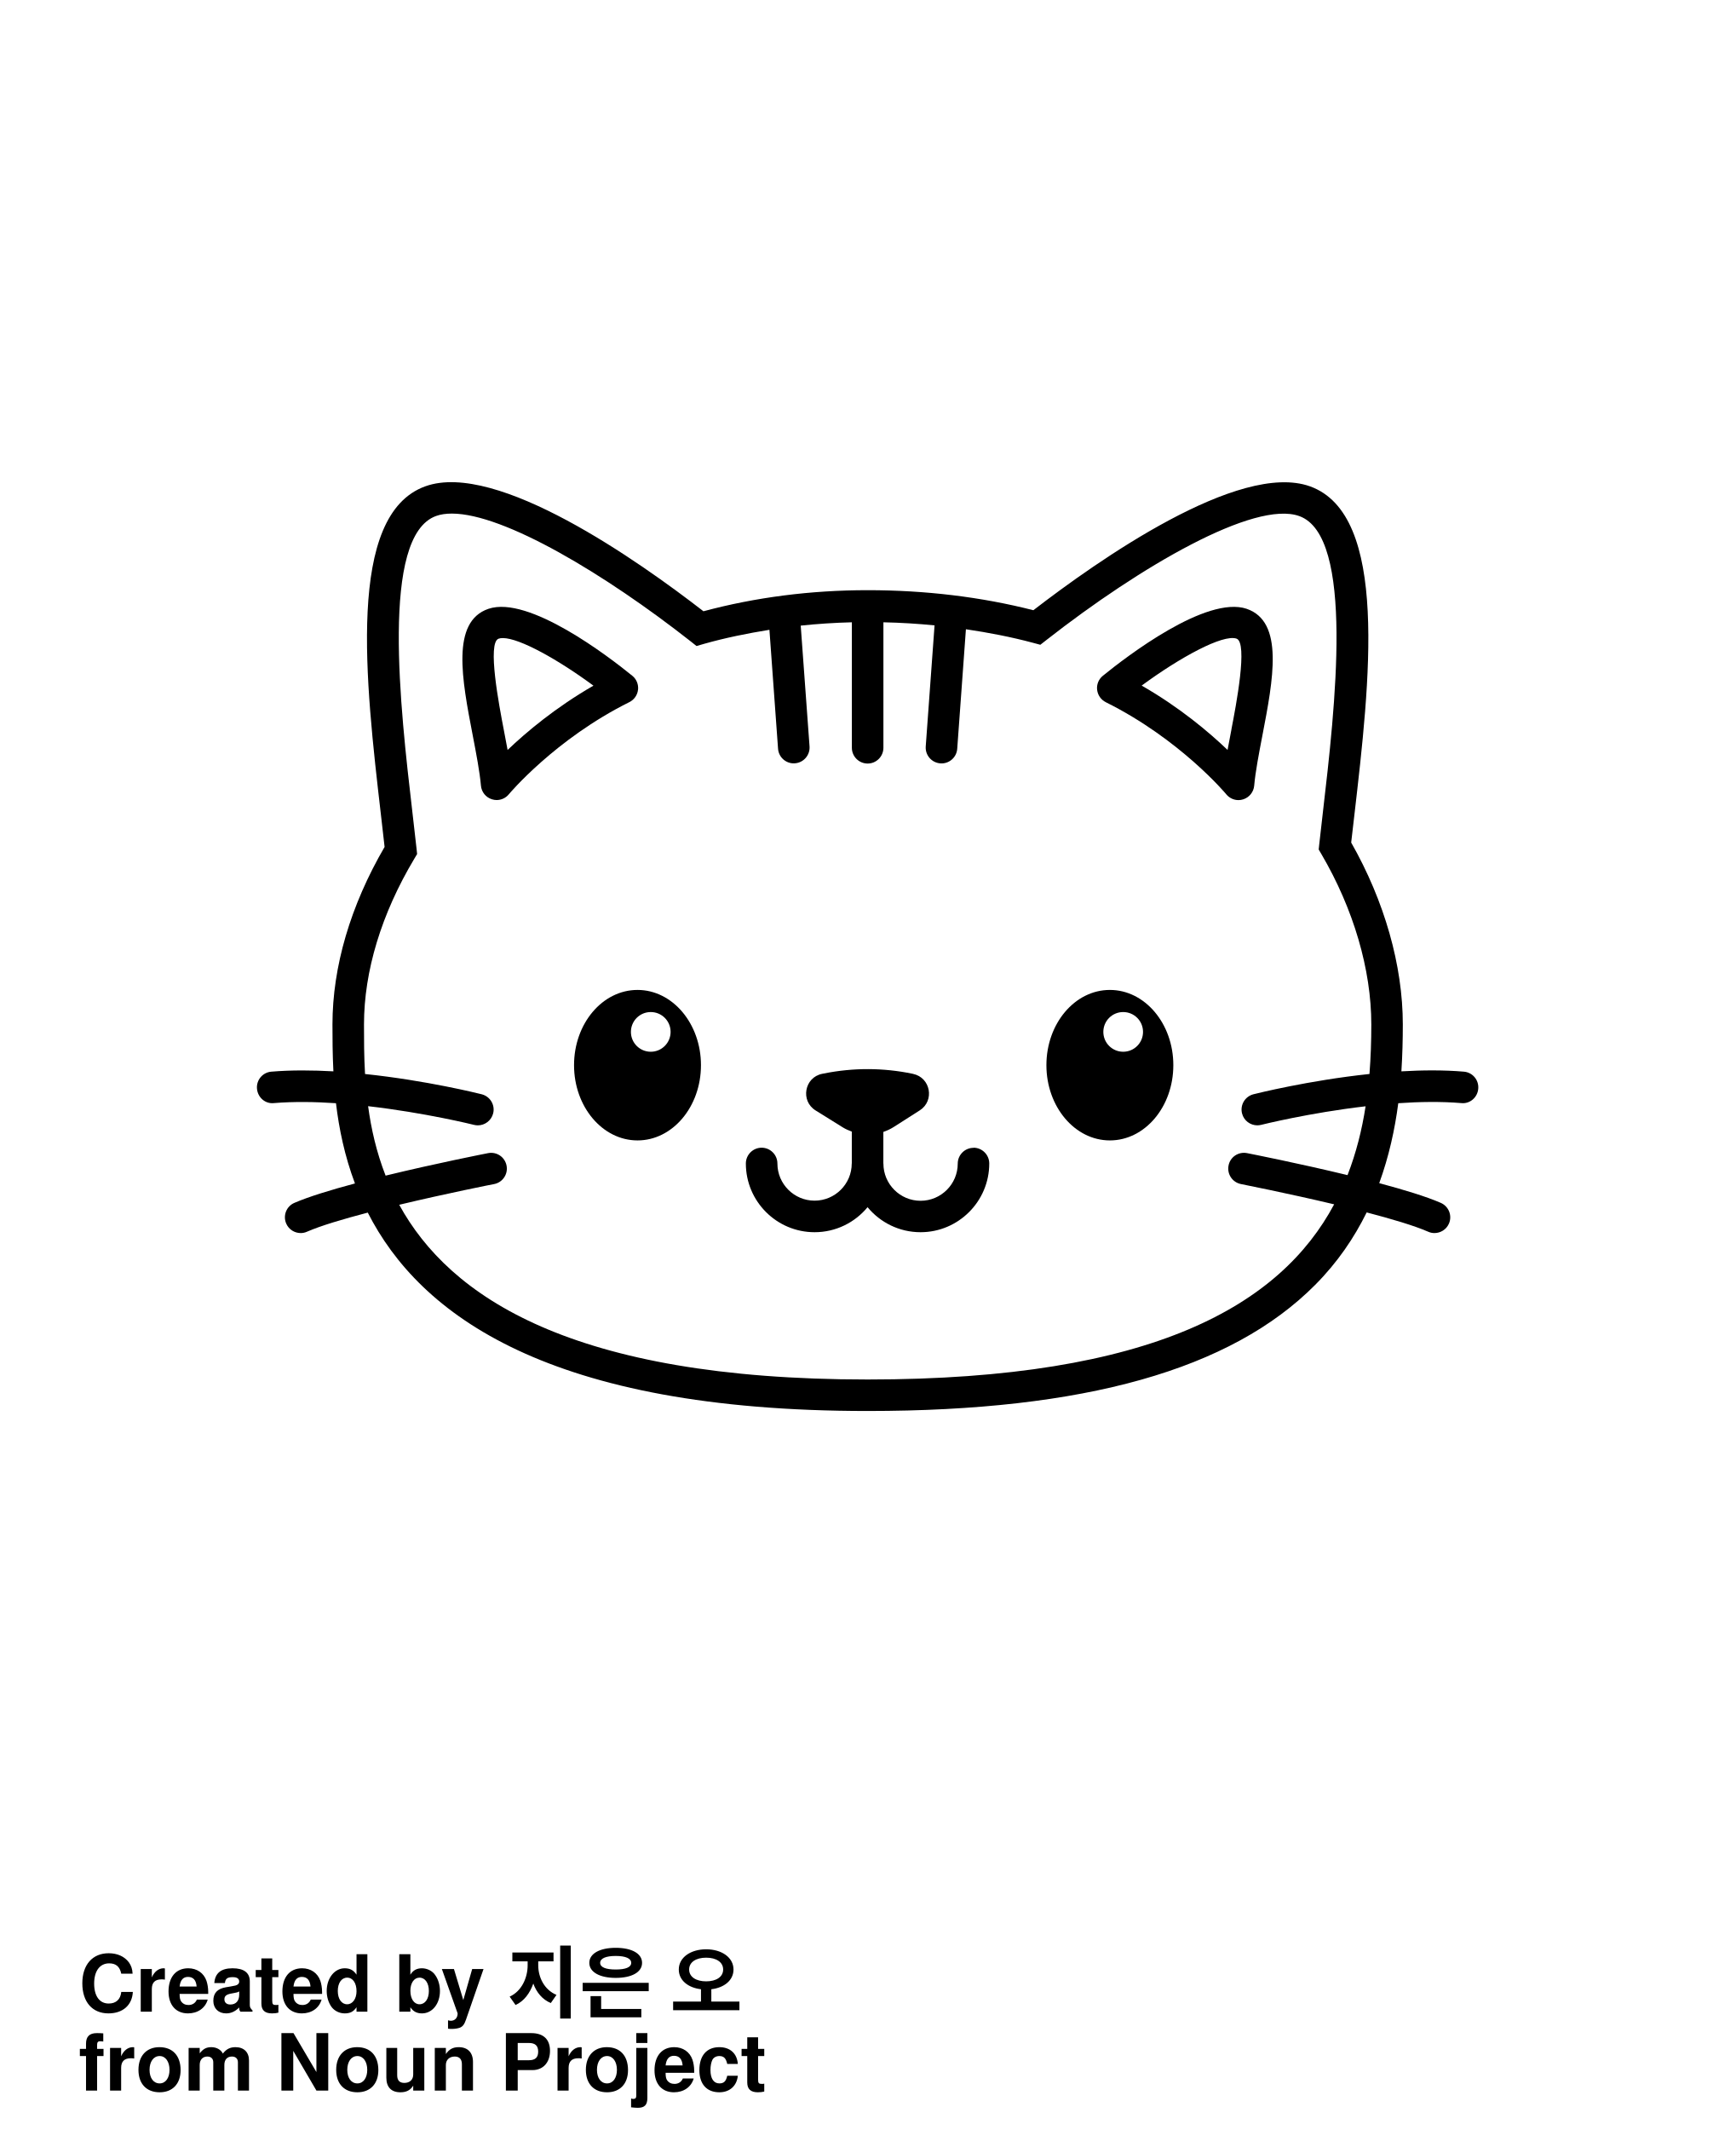
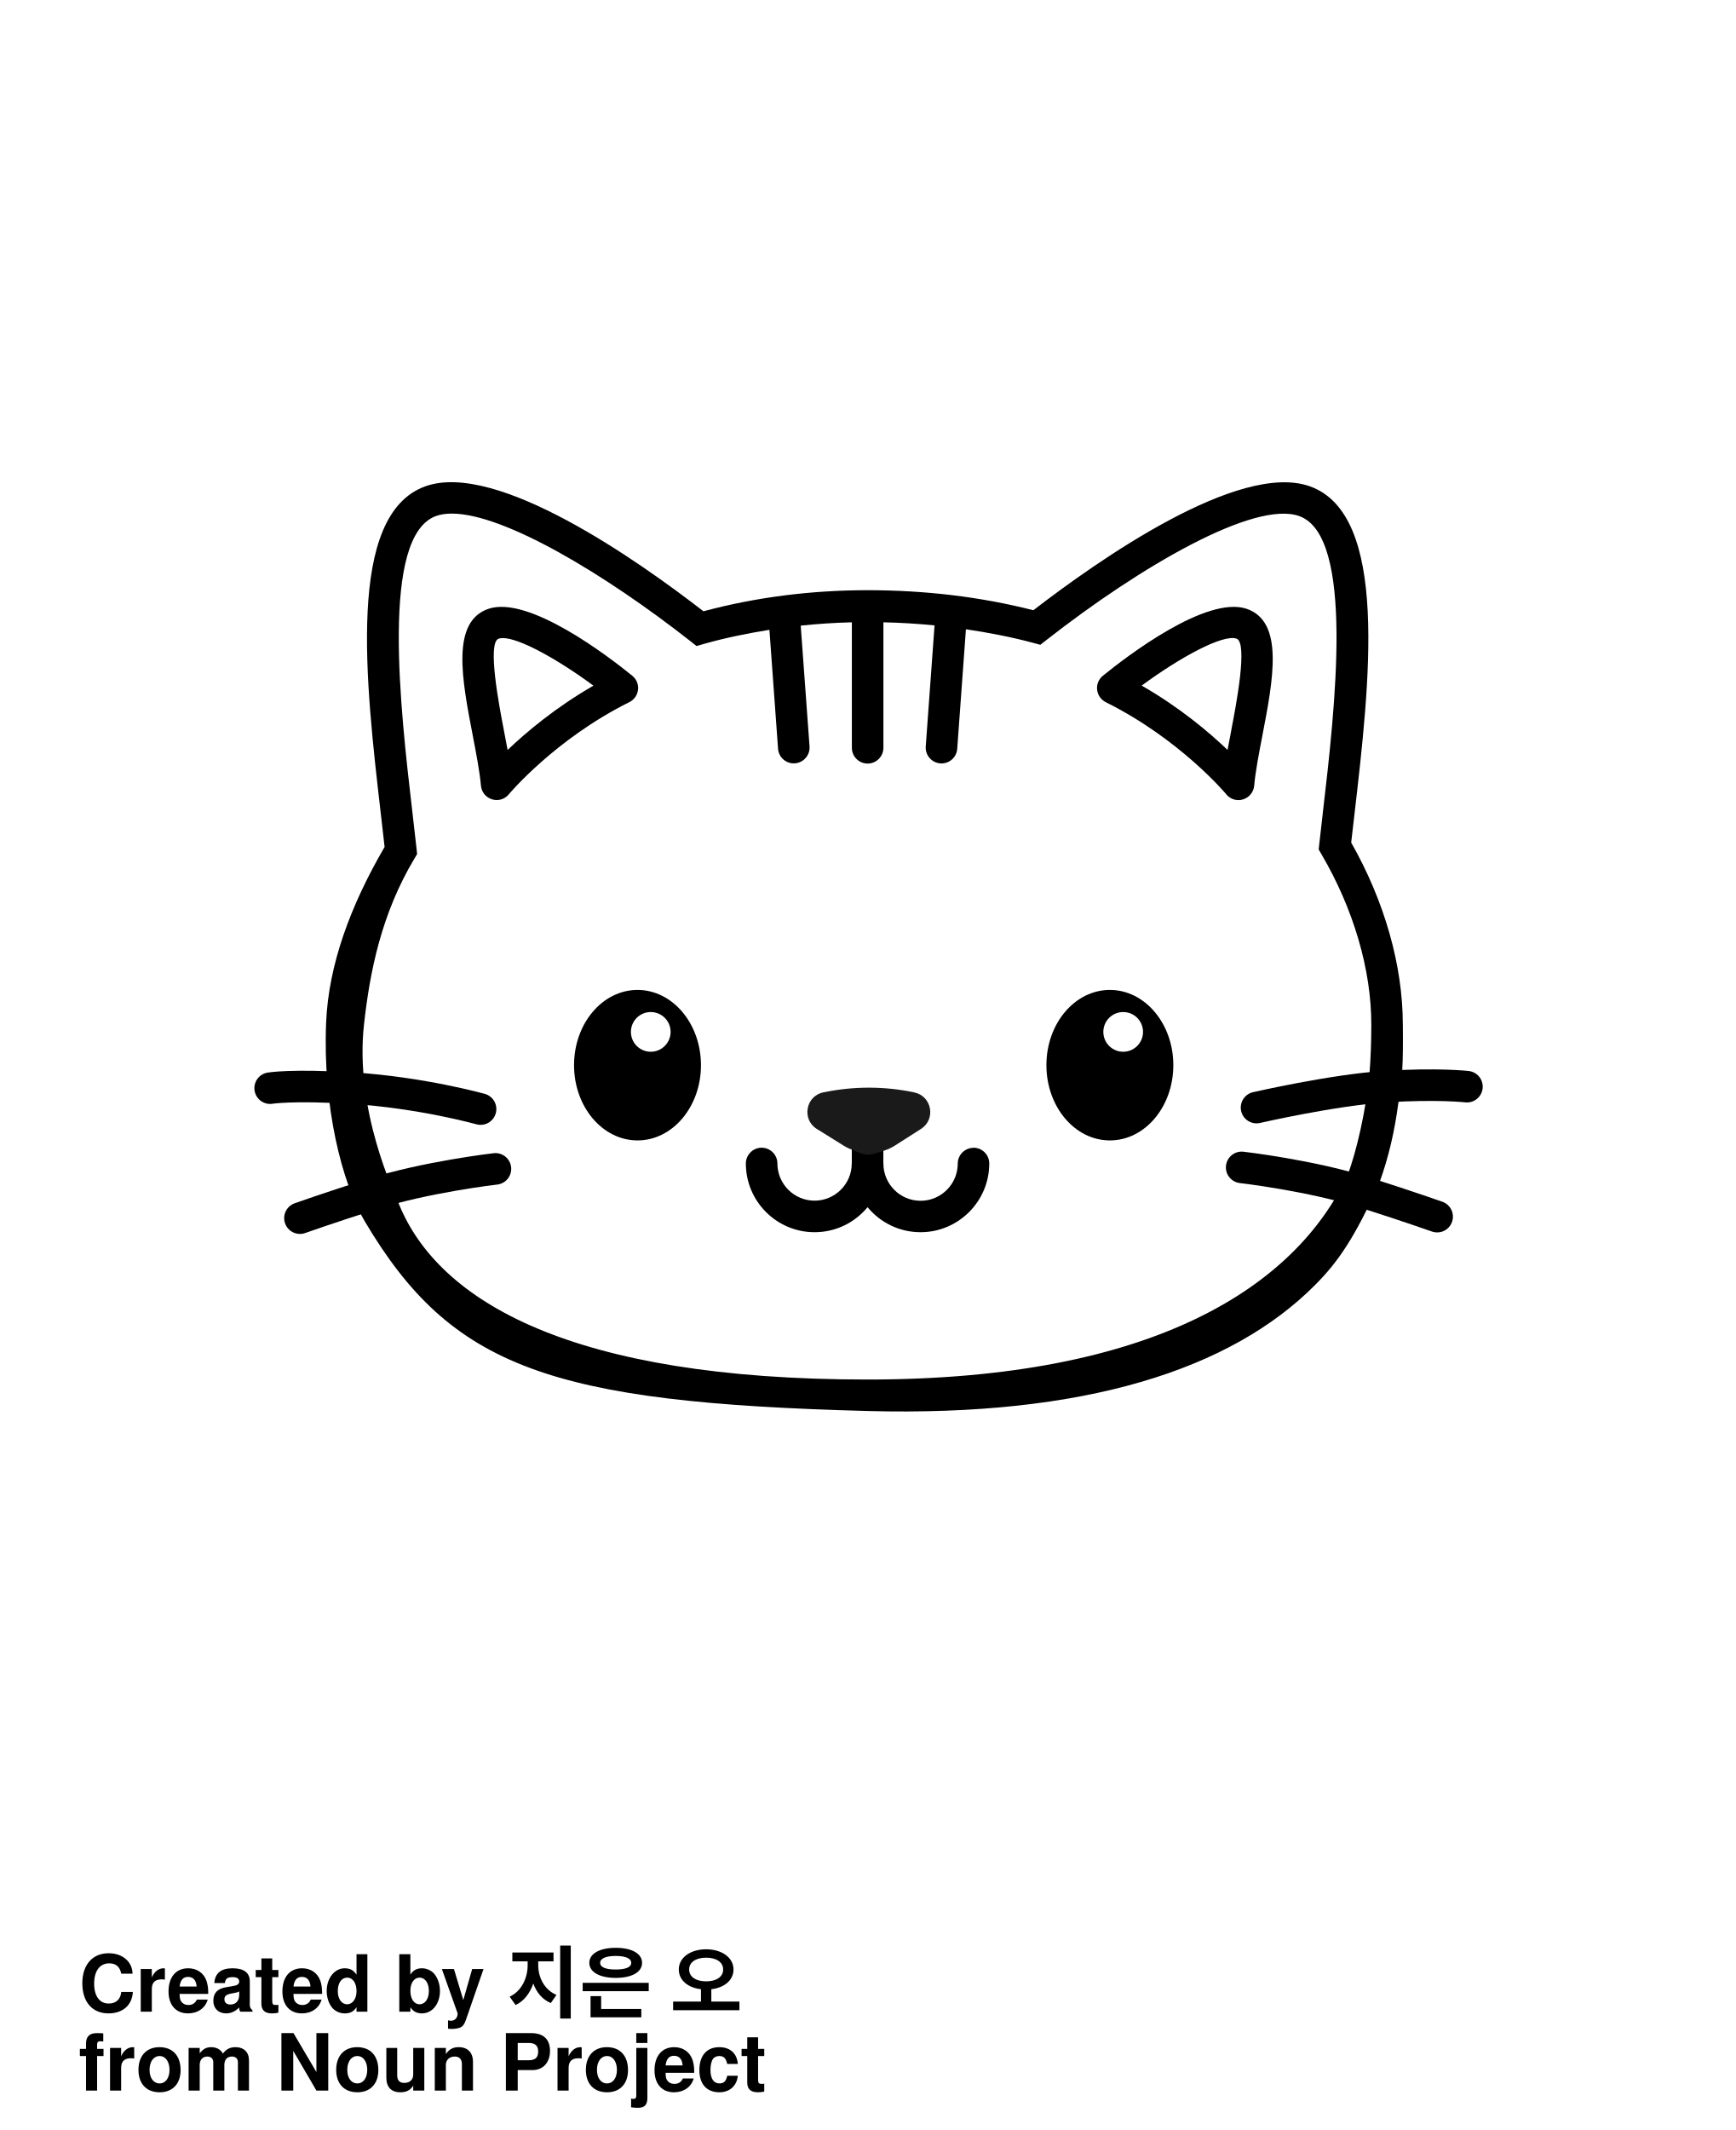
<svg xmlns="http://www.w3.org/2000/svg" version="1.1" viewBox="-5.0 -10.0 110.0 135.0" id="svg7">
  <defs id="defs7" />
  <path d="m65.359 52.742c-2.223 0-4.023 2.133-4.023 4.769 0 2.633 1.801 4.769 4.023 4.769s4.023-2.133 4.023-4.769c0-2.633-1.801-4.769-4.023-4.769zm0.844 3.918c-0.695 0-1.258-0.562-1.258-1.258 0-0.695 0.562-1.258 1.258-1.258s1.258 0.562 1.258 1.258c0 0.695-0.562 1.258-1.258 1.258z" id="eyeR" />
  <path d="m35.414 52.742c-2.223 0-4.023 2.133-4.023 4.769 0 2.633 1.801 4.769 4.023 4.769 2.223 0 4.023-2.133 4.023-4.769 0-2.633-1.801-4.769-4.023-4.769zm0.84 3.918c-0.695 0-1.258-0.562-1.258-1.258 0-0.695 0.562-1.258 1.258-1.258 0.695 0 1.258 0.562 1.258 1.258 0 0.695-0.562 1.258-1.258 1.258z" id="eyeL" />
-   <path d="m56.715 62.75c-0.551 0-1 0.449-1 1 0 1.301-1.059 2.356-2.356 2.356-1.301 0-2.356-1.059-2.356-2.356 0-0.004-0.004-0.008-0.004-0.016v-1.992c0.223-0.078 0.441-0.176 0.645-0.305l1.664-1.062c0.957-0.613 0.688-2.078-0.426-2.312l-0.031-0.008c-1.855-0.387-3.769-0.391-5.629-0.016l-0.102 0.02c-1.125 0.227-1.391 1.715-0.418 2.32l1.719 1.07c0.184 0.113 0.379 0.199 0.578 0.273v2.012c0 0.004-0.004 0.008-0.004 0.008 0 1.301-1.059 2.356-2.356 2.356-1.301 0-2.356-1.059-2.356-2.356 0-0.551-0.449-1-1-1-0.551 0-1 0.449-1 1 0 2.402 1.953 4.356 4.356 4.356 1.352 0 2.559-0.617 3.359-1.586 0.801 0.969 2.008 1.586 3.359 1.586 2.402 0 4.356-1.957 4.356-4.356 0-0.551-0.449-1-1-1z" id="path3" />
-   <path d="m87.801 57.922c-1.273-0.109-2.625-0.098-3.961-0.02 0.066-1.027 0.09-2.023 0.09-2.973 0-3.734-1.16-7.816-3.273-11.527 0.062-0.551 0.129-1.125 0.199-1.719 0.984-8.488 2.215-19.059-2.812-20.859-4.496-1.609-13.473 4.719-17.535 7.852-3.309-0.844-6.84-1.27-10.504-1.27-3.606 0-7.106 0.449-10.41 1.336-4.082-3.164-13.105-9.543-17.625-7.922-5.031 1.801-3.801 12.371-2.816 20.867 0.082 0.691 0.156 1.359 0.227 1.992-2.164 3.715-3.305 7.598-3.305 11.25 0 0.867 0.004 1.875 0.059 2.973-1.324-0.074-2.664-0.086-3.93 0.02-0.551 0.043-0.961 0.527-0.914 1.078 0.047 0.551 0.516 0.977 1.078 0.914 1.25-0.102 2.594-0.082 3.93 0.008 0.191 1.609 0.547 3.34 1.203 5.086-1.535 0.41-2.938 0.84-3.84 1.23-0.508 0.219-0.738 0.809-0.516 1.316 0.164 0.375 0.531 0.598 0.918 0.598 0.133 0 0.27-0.027 0.398-0.086 0.867-0.379 2.289-0.801 3.852-1.211 3.301 6.481 11.469 12.574 31.684 12.574 13.75 0 23.035-2.617 28.379-7.996 1.418-1.426 2.469-2.981 3.262-4.59 1.582 0.414 3.023 0.84 3.898 1.223 0.129 0.059 0.266 0.086 0.398 0.086 0.387 0 0.754-0.223 0.918-0.598 0.223-0.508-0.012-1.094-0.516-1.316-0.91-0.398-2.34-0.832-3.902-1.25 0.613-1.684 0.988-3.394 1.207-5.066 1.355-0.094 2.727-0.113 3.992-0.008 0.555 0.062 1.035-0.363 1.078-0.914 0.047-0.551-0.363-1.035-0.914-1.078zm-5.992 0.148c-3.859 0.41-7.144 1.234-7.348 1.285-0.535 0.137-0.859 0.68-0.723 1.215 0.113 0.453 0.523 0.754 0.969 0.754 0.082 0 0.164-0.012 0.246-0.031 0.047-0.012 3.051-0.762 6.617-1.176-0.23 1.496-0.598 2.957-1.145 4.363-3.117-0.754-6.152-1.352-6.371-1.395-0.547-0.105-1.07 0.246-1.172 0.789-0.105 0.543 0.246 1.066 0.789 1.172 0.051 0.012 2.91 0.574 5.906 1.285-3.402 6.356-11.41 11.102-29.578 11.102-18.777 0-26.504-5.258-29.691-11.074 3.035-0.727 5.965-1.305 6.016-1.312 0.543-0.105 0.895-0.633 0.789-1.172s-0.621-0.895-1.172-0.789c-0.219 0.043-3.336 0.656-6.496 1.426-0.582-1.488-0.918-2.981-1.109-4.402 3.609 0.414 6.664 1.172 6.711 1.184 0.082 0.02 0.164 0.031 0.246 0.031 0.445 0 0.852-0.301 0.969-0.754 0.137-0.535-0.188-1.078-0.723-1.215-0.203-0.051-3.519-0.879-7.398-1.285-0.066-1.141-0.066-2.203-0.066-3.137 0-3.387 1.105-7.023 3.195-10.516l0.172-0.289-0.035-0.336c-0.082-0.73-0.172-1.516-0.266-2.336-0.762-6.539-2.031-17.484 1.504-18.754 0.289-0.105 0.625-0.152 1-0.152 3.324 0 9.754 3.871 15.113 8.078l0.398 0.316 0.488-0.141c1.34-0.379 2.727-0.66 4.133-0.887l0.547 7.539c0.039 0.527 0.477 0.926 0.996 0.926 0.023 0 0.047 0 0.074-0.004 0.551-0.039 0.965-0.52 0.926-1.07l-0.559-7.656c1.066-0.113 2.148-0.184 3.242-0.211v7.953c0 0.551 0.449 1 1 1 0.551 0 1-0.449 1-1v-7.953c1.098 0.023 2.176 0.09 3.242 0.195l-0.559 7.676c-0.039 0.551 0.375 1.031 0.926 1.07 0.023 0.004 0.047 0.004 0.074 0.004 0.52 0 0.957-0.402 0.996-0.926l0.551-7.578c1.449 0.215 2.867 0.488 4.238 0.855l0.48 0.129 0.395-0.309c5.93-4.641 13.176-8.867 16.02-7.848 3.531 1.266 2.262 12.207 1.5 18.746-0.082 0.715-0.164 1.406-0.234 2.059l-0.035 0.328 0.168 0.285c2.043 3.484 3.168 7.324 3.168 10.805 0 1.047-0.035 2.098-0.117 3.141z" id="head" />
+   <path d="m 56.715,62.75 c -0.551,0 -1,0.449 -1,1 0,1.301 -1.059,2.356 -2.356,2.356 -1.301,0 -2.356,-1.059 -2.356,-2.356 0,-0.004 -0.004,-0.008 -0.004,-0.016 v -1.992 c 0.223,-0.078 0.441,-0.176 0.645,-0.305 -0.992,-1.569 -2.461,-1.563 -3.223,0.012 0.184,0.113 0.379,0.199 0.578,0.273 v 2.012 c 0,0.004 -0.004,0.008 -0.004,0.008 0,1.301 -1.059,2.356 -2.356,2.356 -1.301,0 -2.356,-1.059 -2.356,-2.356 0,-0.551 -0.449,-1 -1,-1 -0.551,0 -1,0.449 -1,1 0,2.402 1.953,4.356 4.356,4.356 1.352,0 2.559,-0.617 3.359,-1.586 0.801,0.969 2.008,1.586 3.359,1.586 2.402,0 4.356,-1.957 4.356,-4.356 0,-0.551 -0.449,-1 -1,-1 z" id="path3" />
+   <path d="m 83.93,54.93 c 0,-3.734 -1.16,-7.816 -3.273,-11.527 0.062,-0.551 0.129,-1.125 0.199,-1.719 0.984,-8.488 2.215,-19.059 -2.812,-20.859 -4.496,-1.609 -13.473,4.719 -17.535,7.852 -3.309,-0.844 -6.84,-1.27 -10.504,-1.27 -3.606,0 -7.106,0.449 -10.41,1.336 -4.082,-3.164 -13.105,-9.543 -17.625,-7.922 -5.031,1.801 -3.801,12.371 -2.816,20.867 0.082,0.691 0.156,1.359 0.227,1.992 -2.164,3.715 -3.552,7.467 -3.706,11.116 -0.226,5.354 1.011,10.182 2.439,12.595 5.508,9.309 11.803,11.504 31.885,12.039 13.745,0.366 23.035,-2.617 28.379,-7.996 1.418,-1.426 2.475,-2.923 4.059,-6.445 0.613,-1.684 0.988,-3.394 1.207,-5.066 0.352,-1.499 0.288,-4.043 0.288,-4.993 z m -2.121,3.141 c -0.197,2.253 -0.836,5.004 -1.383,6.41 -3.305,7.044 -12.258,12.954 -30.426,12.954 -18.777,0 -27.164,-4.942 -29.691,-11.074 -0.302,-0.734 -2.837,-5.981 -2.234,-11.426 0.372,-3.366 1.105,-7.023 3.195,-10.516 l 0.172,-0.289 -0.035,-0.336 c -0.082,-0.73 -0.172,-1.516 -0.266,-2.336 -0.762,-6.539 -2.031,-17.484 1.504,-18.754 0.289,-0.105 0.625,-0.152 1,-0.152 3.324,0 9.754,3.871 15.113,8.078 l 0.398,0.316 0.488,-0.141 c 1.34,-0.379 2.727,-0.66 4.133,-0.887 l 0.547,7.539 c 0.039,0.527 0.477,0.926 0.996,0.926 0.023,0 0.047,0 0.074,-0.004 0.551,-0.039 0.965,-0.52 0.926,-1.07 l -0.559,-7.656 c 1.066,-0.113 2.148,-0.184 3.242,-0.211 v 7.953 c 0,0.551 0.449,1 1,1 0.551,0 1,-0.449 1,-1 v -7.953 c 1.098,0.023 2.176,0.09 3.242,0.195 l -0.559,7.676 c -0.039,0.551 0.375,1.031 0.926,1.07 0.023,0.004 0.047,0.004 0.074,0.004 0.52,0 0.957,-0.402 0.996,-0.926 l 0.551,-7.578 c 1.449,0.215 2.867,0.488 4.238,0.855 l 0.48,0.129 0.395,-0.309 c 5.93,-4.641 13.176,-8.867 16.02,-7.848 3.531,1.266 2.262,12.207 1.5,18.746 -0.082,0.715 -0.164,1.406 -0.234,2.059 l -0.035,0.328 0.168,0.285 c 2.043,3.484 3.168,7.324 3.168,10.805 0,1.047 -0.035,2.098 -0.117,3.141 z" id="head" />
  <path d="m74.031 28.586c-2.559-0.859-7.625 3.031-9.117 4.246-0.266 0.215-0.402 0.547-0.363 0.887 0.039 0.34 0.246 0.633 0.547 0.785 4.707 2.34 7.617 5.805 7.644 5.844 0.195 0.234 0.477 0.363 0.77 0.363 0.098 0 0.199-0.016 0.297-0.047 0.387-0.121 0.664-0.465 0.699-0.867 0.078-0.883 0.293-2 0.52-3.18 0.684-3.551 1.391-7.219-1-8.031zm-0.965 7.648c-0.086 0.445-0.168 0.879-0.246 1.297-1.18-1.129-3.031-2.695-5.445-4.078 2.43-1.789 5.144-3.269 6.012-2.977 0.738 0.25-0.031 4.25-0.324 5.758z" id="REarInside" />
  <path d="m35.449 33.719c0.035-0.34-0.098-0.672-0.363-0.887-1.492-1.215-6.566-5.106-9.117-4.246-2.391 0.809-1.684 4.481-1 8.027 0.227 1.18 0.441 2.297 0.52 3.18 0.035 0.406 0.309 0.746 0.699 0.867 0.098 0.031 0.199 0.047 0.297 0.047 0.293 0 0.578-0.129 0.77-0.363 0.027-0.035 2.938-3.504 7.644-5.844 0.305-0.152 0.512-0.449 0.547-0.785zm-8.27 3.816c-0.078-0.422-0.16-0.855-0.246-1.301-0.289-1.504-1.059-5.504-0.324-5.754 0.074-0.027 0.164-0.039 0.266-0.039 1.07 0 3.527 1.379 5.746 3.016-2.41 1.387-4.266 2.953-5.445 4.078z" id="LEarInside" />
  <text x="0.0" y="117.5" font-size="5.0" font-weight="bold" font-family="Arbeit Regular, Helvetica, Arial-Unicode, Arial, Sans-serif" fill="#000000" id="text6">Created by 지은 오</text>
  <text x="0.0" y="122.5" font-size="5.0" font-weight="bold" font-family="Arbeit Regular, Helvetica, Arial-Unicode, Arial, Sans-serif" fill="#000000" id="text7">from Noun Project</text>
  <path d="m 38.688,50.586 c -1.704,0 -2.774,1.957 -3.161,2.813 -0.386,-0.855 -1.457,-2.813 -3.161,-2.813 -2.301,0 -3.908,2.135 -3.908,5.193 0,4.853 6.725,7.39 7.011,7.495 0.018,0.007 0.038,0.01 0.057,0.01 0.019,0 0.038,-0.003 0.057,-0.01 0.286,-0.106 7.011,-2.642 7.011,-7.495 0,-3.057 -1.607,-5.193 -3.908,-5.193 z m 2.22,3.089 c -0.024,0.013 -0.05,0.018 -0.076,0.018 -0.064,0 -0.125,-0.037 -0.155,-0.102 -0.426,-0.92 -1.133,-1.427 -1.99,-1.427 -0.095,0 -0.172,-0.082 -0.172,-0.182 0,-0.101 0.077,-0.182 0.172,-0.182 0.995,0 1.812,0.579 2.299,1.631 0.042,0.09 0.006,0.199 -0.079,0.244 z" id="heartL" style="display:none;stroke-width:0.236" />
  <path d="m 68.129,50.599 c -1.704,0 -2.774,1.957 -3.161,2.813 -0.386,-0.855 -1.457,-2.813 -3.161,-2.813 -2.301,0 -3.908,2.135 -3.908,5.193 0,4.853 6.725,7.39 7.011,7.495 0.018,0.007 0.038,0.01 0.057,0.01 0.019,0 0.038,-0.003 0.057,-0.01 0.286,-0.106 7.011,-2.642 7.011,-7.495 0,-3.057 -1.607,-5.193 -3.908,-5.193 z m 2.22,3.089 c -0.024,0.013 -0.05,0.018 -0.076,0.018 -0.064,0 -0.125,-0.037 -0.155,-0.102 -0.426,-0.92 -1.133,-1.427 -1.99,-1.427 -0.095,0 -0.172,-0.082 -0.172,-0.182 0,-0.101 0.077,-0.182 0.172,-0.182 0.995,0 1.812,0.579 2.299,1.631 0.042,0.09 0.006,0.199 -0.079,0.244 z" id="heartR" style="display:none;stroke-width:0.236" />
+   <path d="m 51.079,62.917 c 0.223,-0.078 0.441,-0.176 0.645,-0.305 l 1.664,-1.062 c 0.957,-0.613 0.688,-2.078 -0.426,-2.312 l -0.031,-0.008 c -1.855,-0.387 -3.769,-0.391 -5.629,-0.016 l -0.102,0.019 c -1.125,0.227 -1.391,1.715 -0.418,2.32 l 1.719,1.07 c 0.184,0.113 0.379,0.199 0.578,0.273 0.929,0.399 0.968,0.362 2,0.02 z" id="nose" style="fill:#1a1a1a" />
+   <path id="rWhiskers" style="display:inline;fill:none;stroke:#000000;stroke-width:2;stroke-linecap:round;stroke-dasharray:none;stroke-opacity:1;paint-order:stroke markers fill" d="m 26.408,64.084 c 0,0 -4.424,0.509 -7.852,1.608 -2.841,0.911 -4.541,1.514 -4.541,1.514 m 11.45,-6.913 c 0,0 -4.839,-1.112 -8.136,-1.325 -3.337,-0.215 -5.203,0 -5.203,0" transform="matrix(-1,0,0,1,100.1217,-0.0946079)" />
+   <path id="lWhiskers" style="display:inline;fill:none;stroke:#000000;stroke-width:2;stroke-linecap:round;stroke-dasharray:none;stroke-opacity:1;paint-order:stroke markers fill" d="m 26.408,64.084 c 0,0 -4.424,0.509 -7.852,1.608 -2.841,0.911 -4.541,1.514 -4.541,1.514 m 11.45,-6.913 c 0,0 -3.777,-1.054 -8.136,-1.325 -3.805,-0.236 -5.203,0 -5.203,0" />
</svg>
